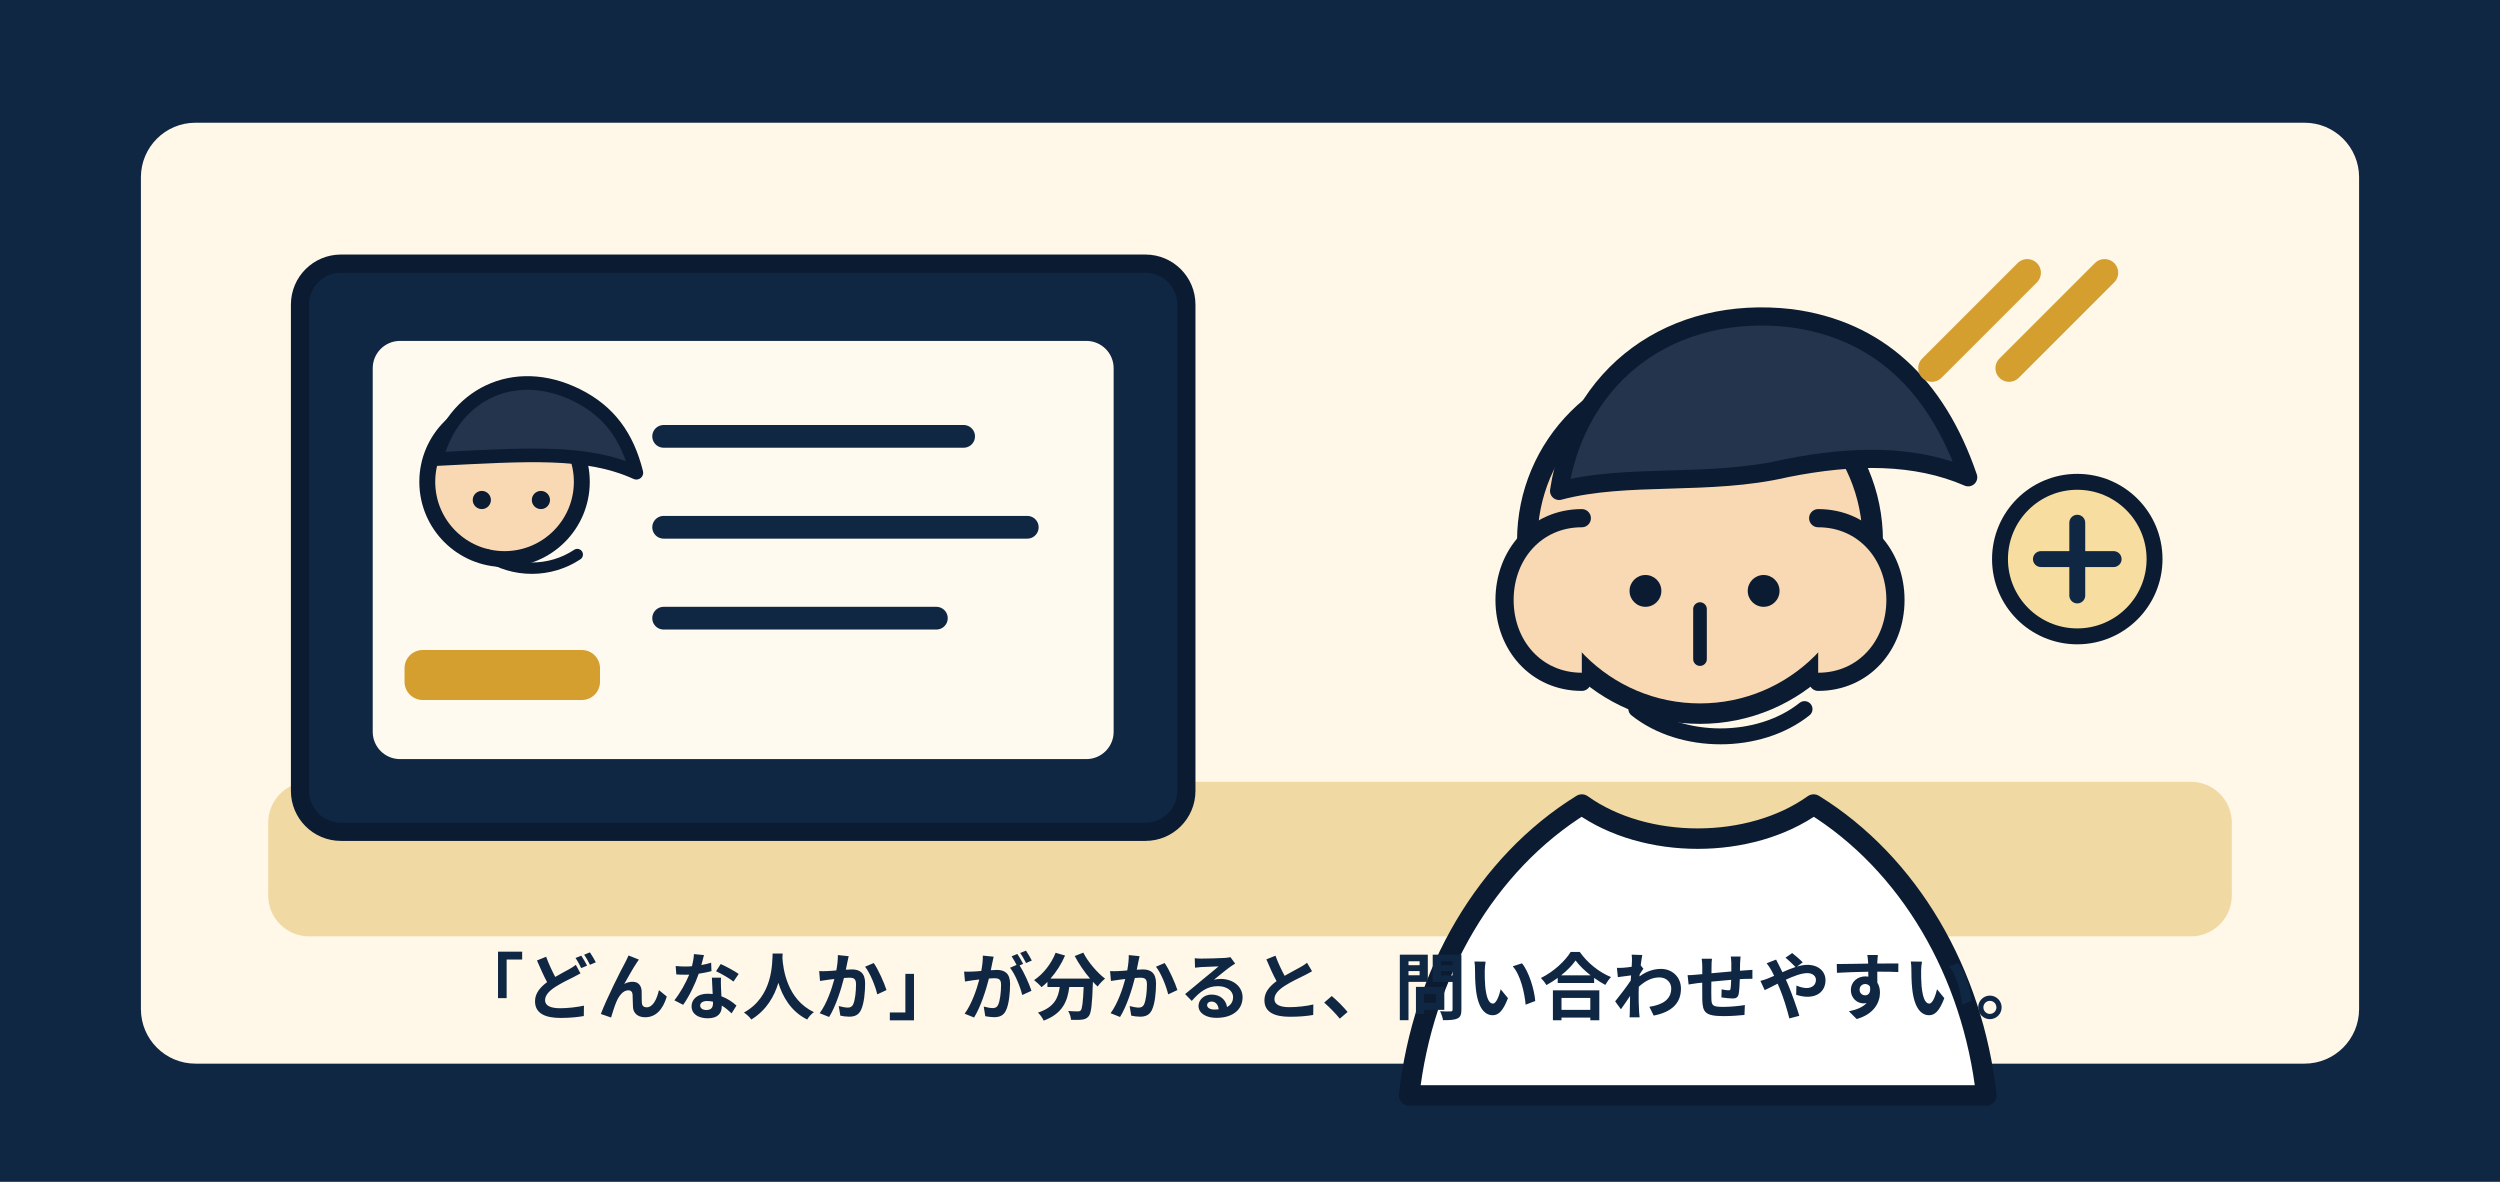
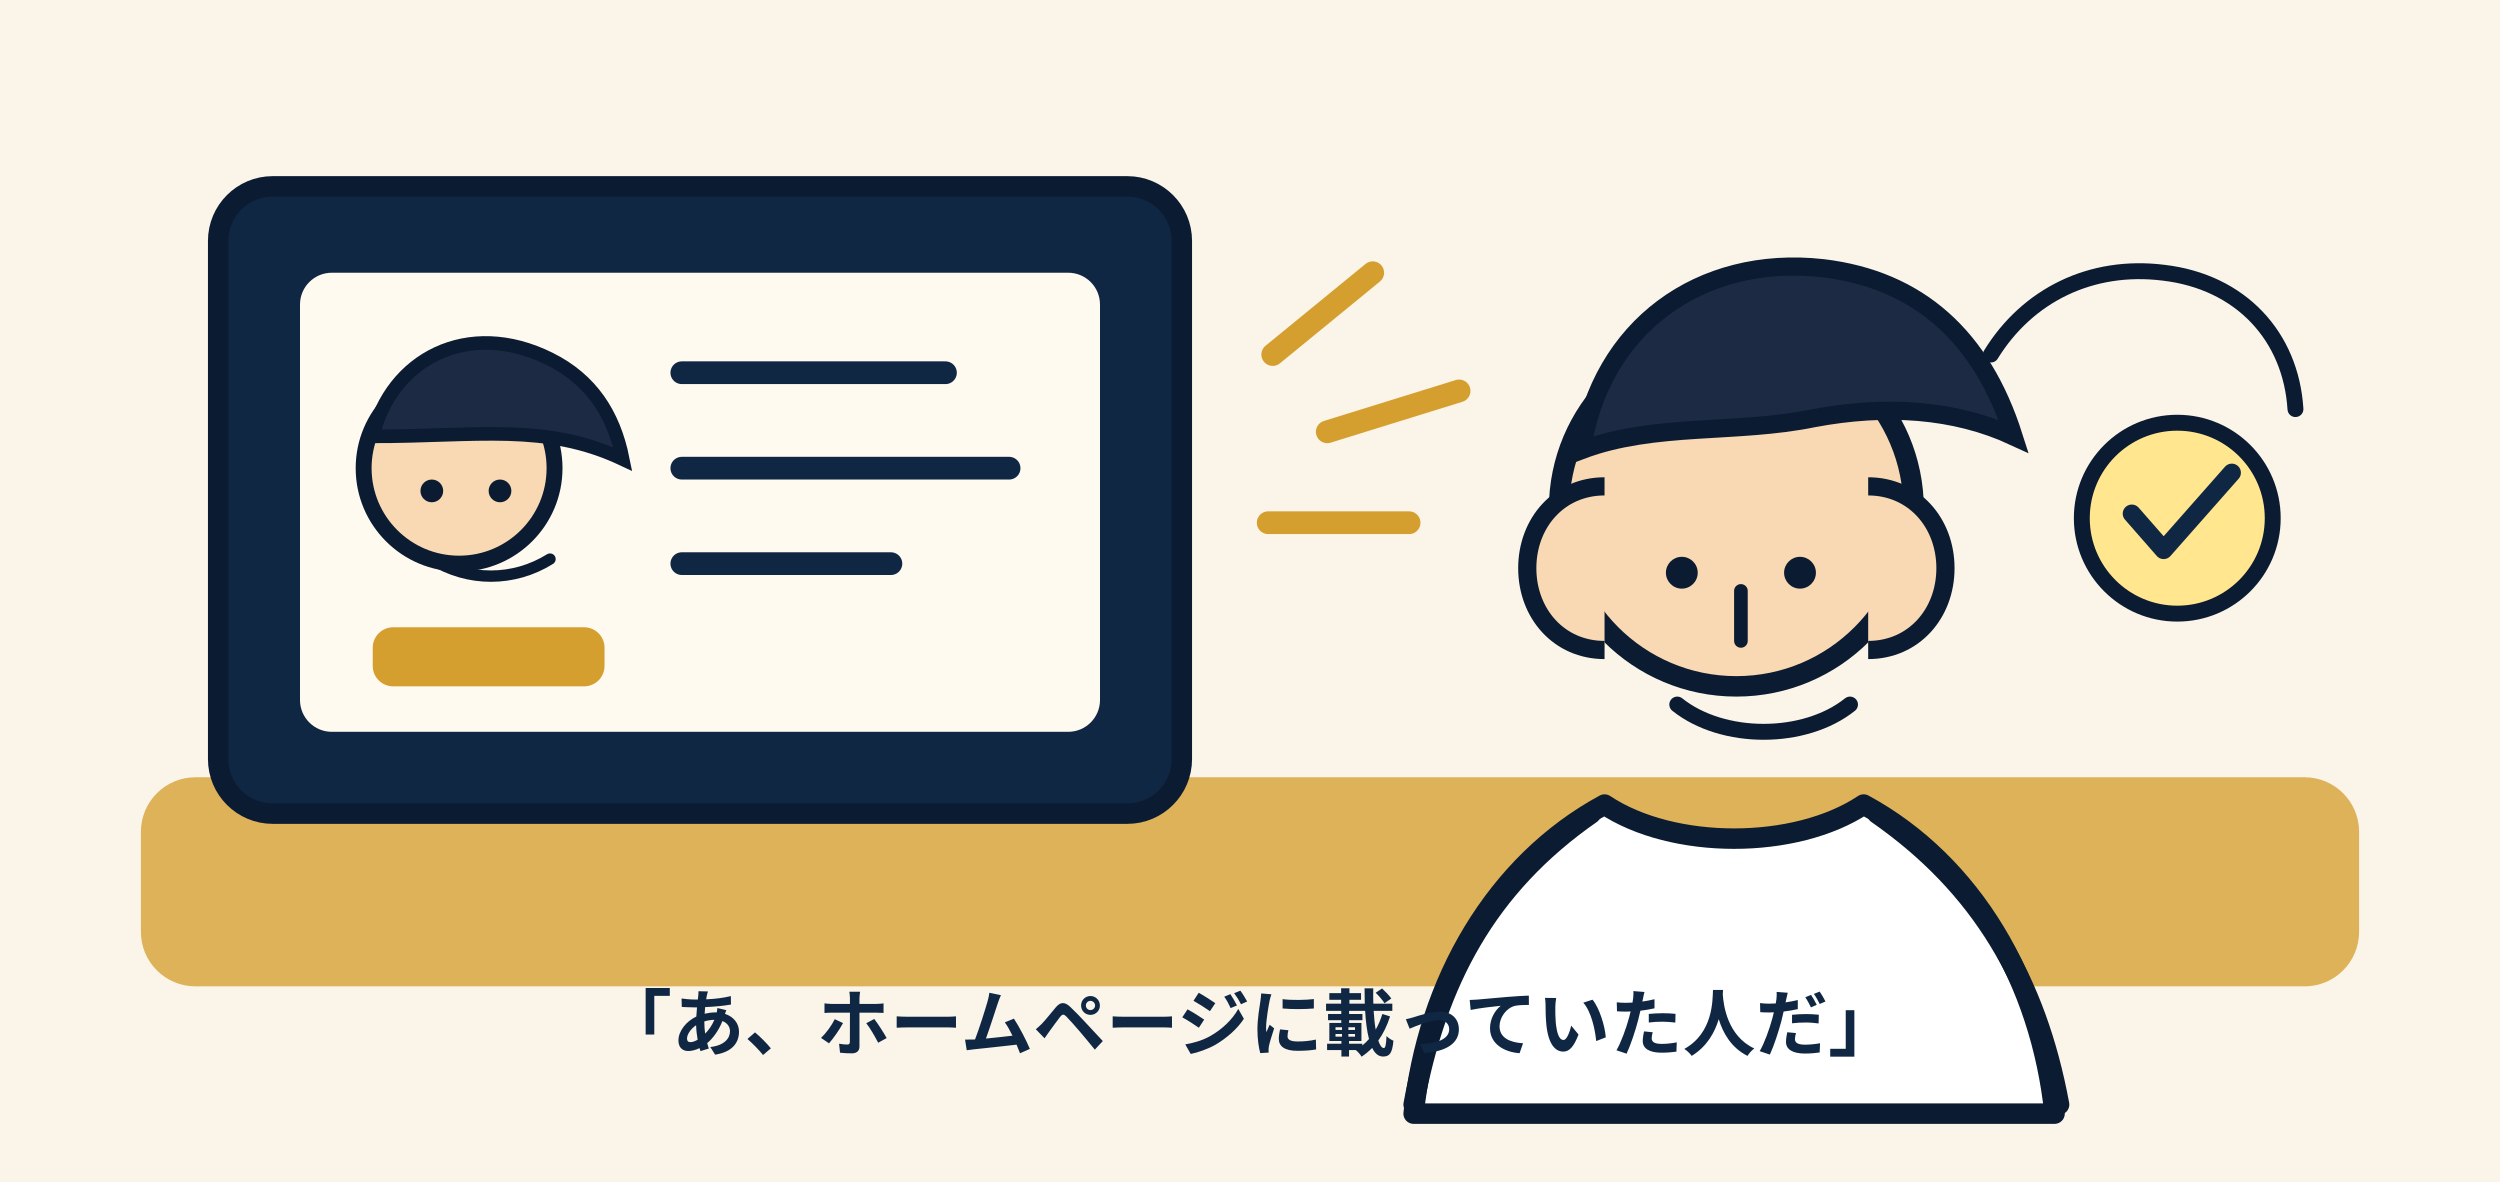
<svg xmlns="http://www.w3.org/2000/svg" viewBox="0 0 1100 520" role="img" aria-labelledby="title desc">
-   <rect width="1100" height="520" fill="#102744" />
-   <rect x="62" y="54" width="976" height="414" rx="24" fill="#fff7e8" />
-   <rect x="118" y="344" width="864" height="68" rx="18" fill="#f0d9a3" />
-   <rect x="132" y="116" width="390" height="250" rx="18" fill="#102744" stroke="#0b1b31" stroke-width="8" />
-   <rect x="164" y="150" width="326" height="184" rx="12" fill="#fffaf0" />
-   <circle cx="222" cy="212" r="34" fill="#f8d9b3" stroke="#0b1b31" stroke-width="7" />
-   <path d="M192 202c7-28 34-42 62-28 14 7 22 18 26 34-22-10-48-8-88-6z" fill="#24344d" stroke="#0b1b31" stroke-width="6" stroke-linejoin="round" />
-   <circle cx="212" cy="220" r="4" fill="#0b1b31" />
-   <circle cx="238" cy="220" r="4" fill="#0b1b31" />
-   <path d="M214 244c12 8 28 8 40 0" fill="none" stroke="#0b1b31" stroke-width="5" stroke-linecap="round" />
-   <path d="M292 192h132M292 232h160M292 272h120" stroke="#102744" stroke-width="10" stroke-linecap="round" />
-   <rect x="178" y="286" width="86" height="22" rx="8" fill="#d59f2f" />
-   <path d="M696 354c-42 26-70 74-76 128h254c-6-54-34-102-76-128-28 20-74 20-102 0z" fill="#ffffff" stroke="#0b1b31" stroke-width="9" stroke-linejoin="round" />
-   <circle cx="748" cy="238" r="76" fill="#f8d9b3" stroke="#0b1b31" stroke-width="9" />
-   <path d="M686 216c8-52 50-82 102-76 38 5 64 29 78 70-23-10-50-10-80-4-34 8-70 2-100 10z" fill="#24344d" stroke="#0b1b31" stroke-width="8" stroke-linejoin="round" />
-   <path d="M696 228c-20 0-34 16-34 36s14 36 34 36M800 228c20 0 34 16 34 36s-14 36-34 36" fill="#f8d9b3" stroke="#0b1b31" stroke-width="8" stroke-linecap="round" />
-   <circle cx="724" cy="260" r="7" fill="#0b1b31" />
-   <circle cx="776" cy="260" r="7" fill="#0b1b31" />
-   <path d="M748 268v22" stroke="#0b1b31" stroke-width="6" stroke-linecap="round" />
-   <path d="M720 312c20 16 54 16 74 0" fill="none" stroke="#0b1b31" stroke-width="7" stroke-linecap="round" />
-   <path d="M850 162l42-42M884 162l42-42" stroke="#d59f2f" stroke-width="12" stroke-linecap="round" />
-   <circle cx="914" cy="246" r="34" fill="#f7dda0" stroke="#0b1b31" stroke-width="7" />
-   <path d="M898 246h32M914 230v32" stroke="#102744" stroke-width="7" stroke-linecap="round" />
-   <text x="550" y="446" text-anchor="middle" font-family="Arial, 'Yu Gothic', sans-serif" font-size="32" font-weight="700" fill="#102744">「どんな人か」が分かると、問い合わせやすい。</text>
+   <rect width="1100" height="520" fill="#fbf4e8" />
+   <rect x="62" y="342" width="976" height="92" rx="24" fill="#d59f2f" opacity=".78" />
+   <rect x="96" y="82" width="424" height="276" rx="24" fill="#102744" stroke="#0b1b31" stroke-width="9" />
+   <rect x="132" y="120" width="352" height="202" rx="14" fill="#fffaf0" />
+   <circle cx="202" cy="206" r="42" fill="#f8d9b3" stroke="#0b1b31" stroke-width="7" />
+   <path d="M164 192c8-34 42-52 78-34 18 9 28 24 32 44-34-16-64-10-110-10z" fill="#1c2b43" stroke="#0b1b31" stroke-width="6" />
+   <circle cx="190" cy="216" r="5" fill="#0b1b31" />
+   <circle cx="220" cy="216" r="5" fill="#0b1b31" />
+   <path d="M190 246c16 10 36 10 52 0" fill="none" stroke="#0b1b31" stroke-width="5" stroke-linecap="round" />
+   <path d="M300 164h116M300 206h144M300 248h92" stroke="#102744" stroke-width="10" stroke-linecap="round" />
+   <rect x="164" y="276" width="102" height="26" rx="9" fill="#d59f2f" />
+   <path d="M706 354c-48 26-78 78-84 136h282c-6-58-36-110-84-136-30 20-84 20-114 0z" fill="#ffffff" stroke="#0b1b31" stroke-width="9" stroke-linejoin="round" />
+   <circle cx="764" cy="224" r="78" fill="#f8d9b3" stroke="#0b1b31" stroke-width="9" />
+   <path d="M696 198c8-54 52-86 106-80 42 5 70 30 84 74-26-12-56-14-88-8-34 7-70 2-102 14z" fill="#1c2b43" stroke="#0b1b31" stroke-width="8" />
+   <path d="M706 214c-20 0-34 16-34 36s14 36 34 36M822 214c20 0 34 16 34 36s-14 36-34 36" fill="#f8d9b3" stroke="#0b1b31" stroke-width="8" />
+   <circle cx="740" cy="252" r="7" fill="#0b1b31" />
+   <circle cx="792" cy="252" r="7" fill="#0b1b31" />
+   <path d="M766 260v22" stroke="#0b1b31" stroke-width="6" stroke-linecap="round" />
+   <path d="M738 310c20 16 56 16 76 0" fill="none" stroke="#0b1b31" stroke-width="7" stroke-linecap="round" />
+   <path d="M622 486c10-54 32-96 78-128M906 486c-10-54-34-96-80-128" fill="none" stroke="#0b1b31" stroke-width="9" stroke-linecap="round" />
+   <path d="M876 156c16-26 44-40 76-36 34 4 56 28 58 60" fill="none" stroke="#0b1b31" stroke-width="7" stroke-linecap="round" />
+   <circle cx="958" cy="228" r="42" fill="#ffe68f" stroke="#0b1b31" stroke-width="7" />
+   <path d="M938 226l14 16 30-34" fill="none" stroke="#102744" stroke-width="8" stroke-linecap="round" stroke-linejoin="round" />
+   <path d="M560 156l44-36M584 190l58-18M558 230h62" stroke="#d59f2f" stroke-width="10" stroke-linecap="round" />
+   <text x="550" y="462" text-anchor="middle" font-family="Arial, 'Yu Gothic', sans-serif" font-size="32" font-weight="700" fill="#102744">「あ、ホームページに載っていた人だ」</text>
</svg>
